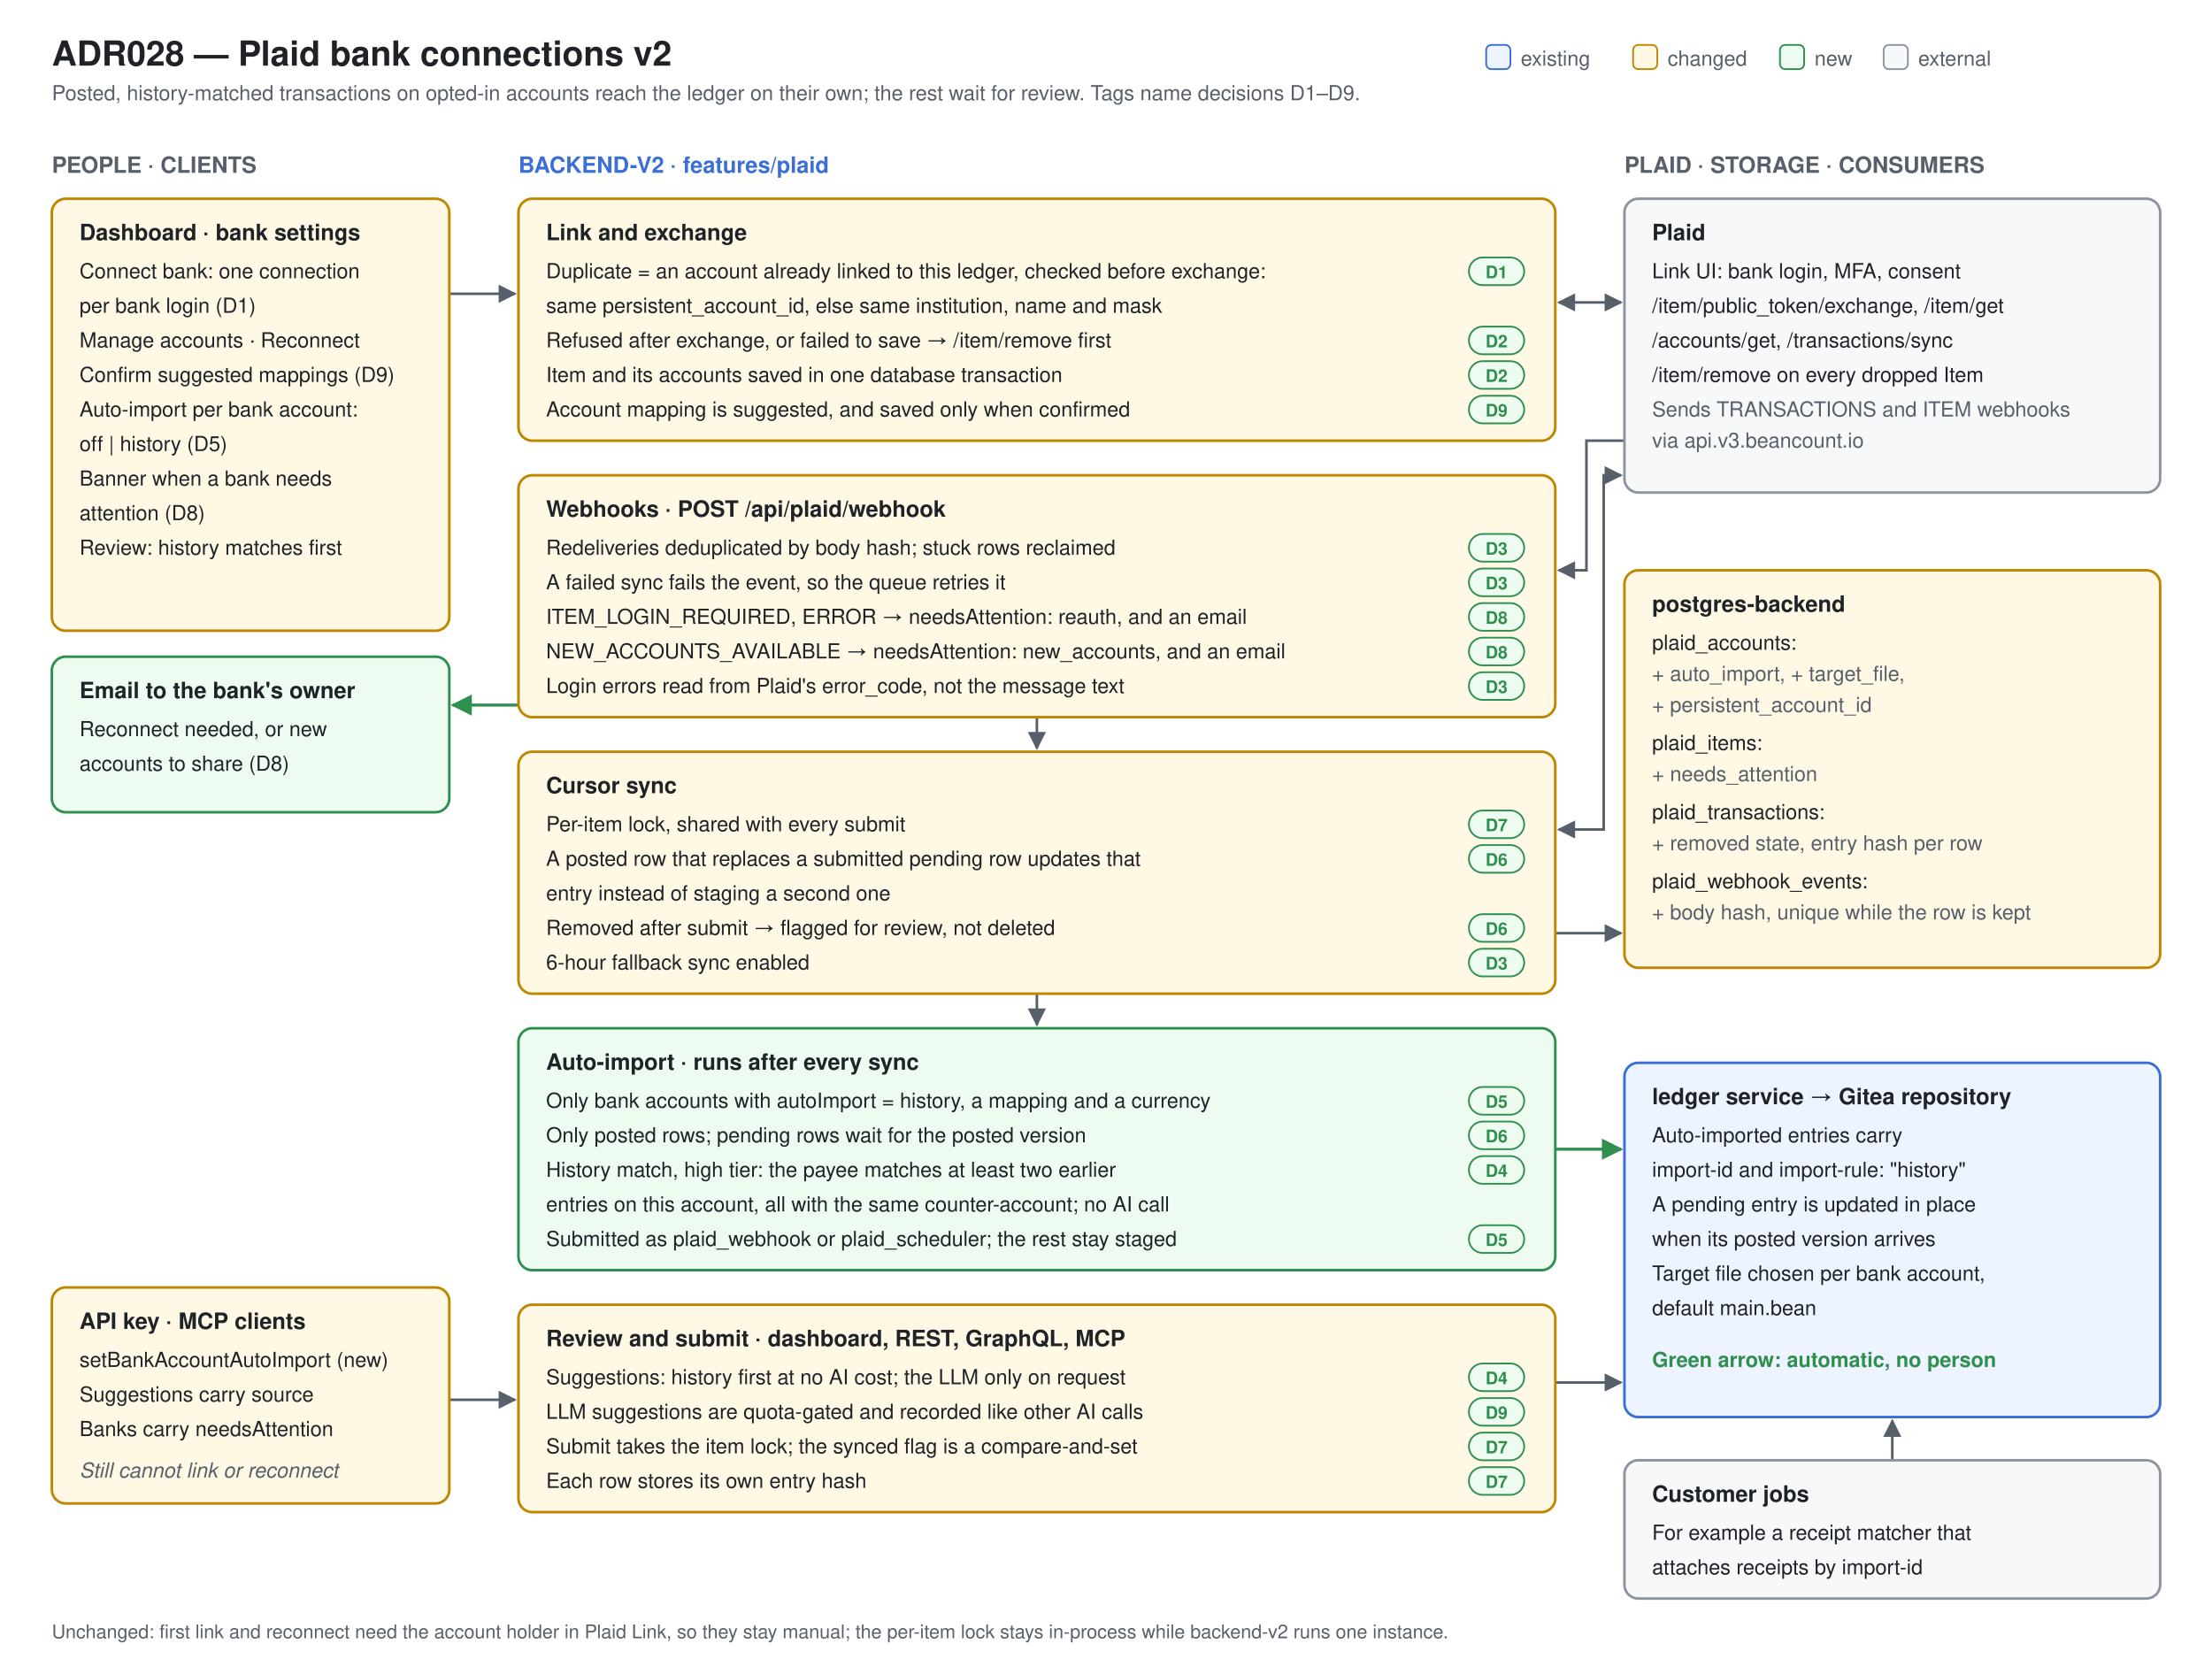
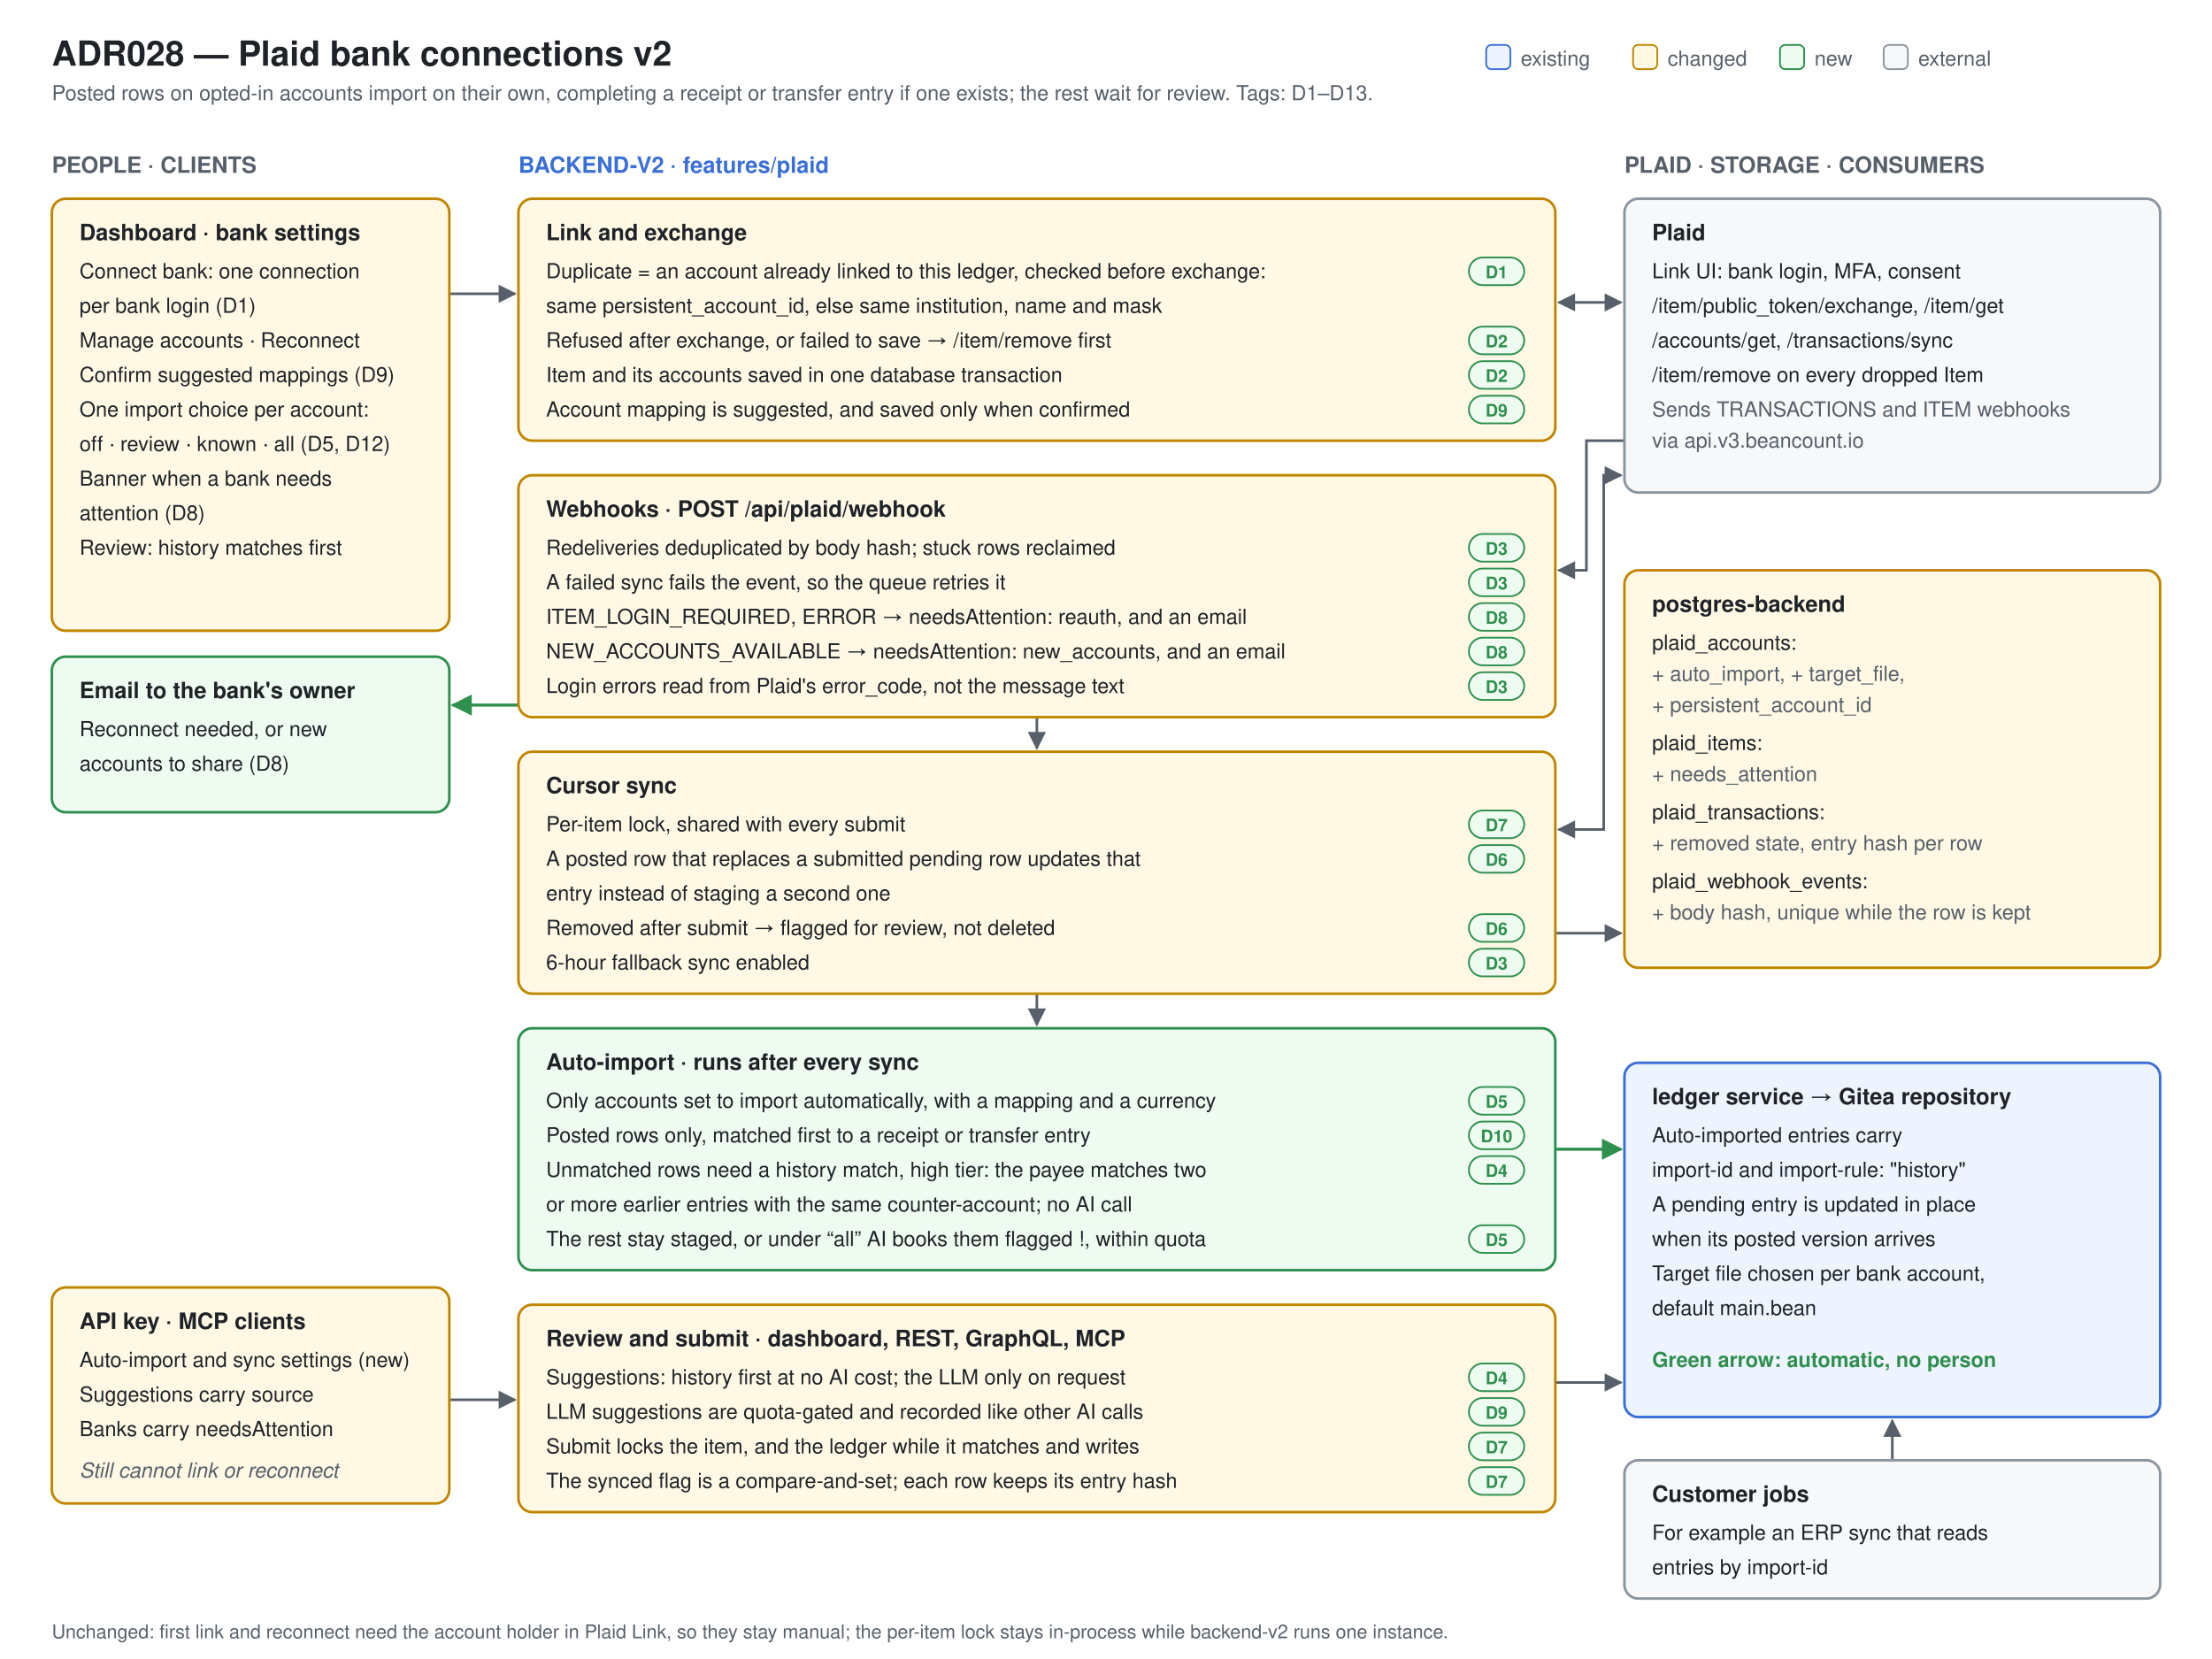
<svg xmlns="http://www.w3.org/2000/svg" viewBox="0 0 1280 960" width="1280" height="960" font-family="-apple-system, BlinkMacSystemFont, 'Segoe UI', Helvetica, Arial, sans-serif" font-size="12" fill="#1f2328">
  <defs>
    <marker id="arrow" viewBox="0 0 10 10" refX="9" refY="5" markerWidth="7" markerHeight="7" orient="auto-start-reverse">
      <path d="M0,0 L10,5 L0,10 z" fill="#57606a" />
    </marker>
    <marker id="arrow-green" viewBox="0 0 10 10" refX="9" refY="5" markerWidth="7" markerHeight="7" orient="auto-start-reverse">
      <path d="M0,0 L10,5 L0,10 z" fill="#2f8f4e" />
    </marker>
  </defs>
  <rect width="1280" height="960" fill="#ffffff" />
  <text x="30" y="38" font-size="20" font-weight="600">ADR028 — Plaid bank connections v2</text>
-   <text x="30" y="58" fill="#57606a">Posted, history-matched transactions on opted-in accounts reach the ledger on their own; the rest wait for review. Tags name decisions D1–D9.</text>
+   <text x="30" y="58" fill="#57606a">Posted rows on opted-in accounts import on their own, completing a receipt or transfer entry if one exists; the rest wait for review. Tags: D1–D13.</text>
  <rect x="860" y="26" width="14" height="14" rx="3" fill="#eef4ff" stroke="#3b6fd8" />
  <text x="880" y="38" fill="#57606a">existing</text>
  <rect x="945" y="26" width="14" height="14" rx="3" fill="#fff8e5" stroke="#bf8700" />
  <text x="965" y="38" fill="#57606a">changed</text>
  <rect x="1030" y="26" width="14" height="14" rx="3" fill="#eefbf1" stroke="#2f8f4e" />
  <text x="1050" y="38" fill="#57606a">new</text>
  <rect x="1090" y="26" width="14" height="14" rx="3" fill="#f6f8fa" stroke="#8c959f" />
  <text x="1110" y="38" fill="#57606a">external</text>
  <text x="30" y="100" font-size="13" font-weight="600" fill="#57606a">PEOPLE · CLIENTS</text>
  <text x="300" y="100" font-size="13" font-weight="600" fill="#3b6fd8">BACKEND-V2 · features/plaid</text>
  <text x="940" y="100" font-size="13" font-weight="600" fill="#57606a">PLAID · STORAGE · CONSUMERS</text>
  <g fill="none" stroke="#57606a" stroke-width="1.5">
    <path d="M260 170 H298" marker-end="url(#arrow)" />
    <path d="M902 175 H938" marker-start="url(#arrow)" marker-end="url(#arrow)" />
    <path d="M940 255 H918 V330 H902" marker-end="url(#arrow)" />
    <path d="M902 480 H928 V275 H938" marker-start="url(#arrow)" marker-end="url(#arrow)" />
    <path d="M600 415 V433" marker-end="url(#arrow)" />
    <path d="M600 575 V593" marker-end="url(#arrow)" />
    <path d="M900 540 H938" marker-end="url(#arrow)" />
    <path d="M900 800 H938" marker-end="url(#arrow)" />
    <path d="M260 810 H298" marker-end="url(#arrow)" />
    <path d="M1095 845 V822" marker-end="url(#arrow)" />
  </g>
  <g fill="none" stroke="#2f8f4e" stroke-width="1.75">
    <path d="M900 665 H938" marker-end="url(#arrow-green)" />
    <path d="M300 408 H262" marker-end="url(#arrow-green)" />
  </g>
  <rect x="30" y="115" width="230" height="250" rx="8" fill="#fff8e5" stroke="#bf8700" stroke-width="1.5" />
  <text x="46" y="139" font-size="13" font-weight="600">Dashboard · bank settings</text>
  <text x="46" y="161">Connect bank: one connection</text>
  <text x="46" y="181">per bank login (D1)</text>
  <text x="46" y="201">Manage accounts · Reconnect</text>
  <text x="46" y="221">Confirm suggested mappings (D9)</text>
-   <text x="46" y="241">Auto-import per bank account:</text>
-   <text x="46" y="261">off | history (D5)</text>
+   <text x="46" y="241">One import choice per account:</text>
+   <text x="46" y="261">off · review · known · all (D5, D12)</text>
  <text x="46" y="281">Banner when a bank needs</text>
  <text x="46" y="301">attention (D8)</text>
  <text x="46" y="321">Review: history matches first</text>
  <rect x="30" y="380" width="230" height="90" rx="8" fill="#eefbf1" stroke="#2f8f4e" stroke-width="1.5" />
  <text x="46" y="404" font-size="13" font-weight="600">Email to the bank's owner</text>
  <text x="46" y="426">Reconnect needed, or new</text>
  <text x="46" y="446">accounts to share (D8)</text>
  <rect x="30" y="745" width="230" height="125" rx="8" fill="#fff8e5" stroke="#bf8700" stroke-width="1.5" />
  <text x="46" y="769" font-size="13" font-weight="600">API key · MCP clients</text>
-   <text x="46" y="791">setBankAccountAutoImport (new)</text>
+   <text x="46" y="791">Auto-import and sync settings (new)</text>
  <text x="46" y="811">Suggestions carry source</text>
  <text x="46" y="831">Banks carry needsAttention</text>
  <text x="46" y="855" fill="#57606a" font-style="italic">Still cannot link or reconnect</text>
  <rect x="300" y="115" width="600" height="140" rx="8" fill="#fff8e5" stroke="#bf8700" stroke-width="1.5" />
  <text x="316" y="139" font-size="13" font-weight="600">Link and exchange</text>
  <text x="316" y="161">Duplicate = an account already linked to this ledger, checked before exchange:</text>
  <text x="316" y="181">same persistent_account_id, else same institution, name and mask</text>
  <text x="316" y="201">Refused after exchange, or failed to save → /item/remove first</text>
  <text x="316" y="221">Item and its accounts saved in one database transaction</text>
  <text x="316" y="241">Account mapping is suggested, and saved only when confirmed</text>
  <rect x="850" y="149" width="32" height="16" rx="8" fill="#eefbf1" stroke="#2f8f4e" />
  <text x="866" y="161" text-anchor="middle" font-size="10" font-weight="600" fill="#2f8f4e">D1</text>
  <rect x="850" y="189" width="32" height="16" rx="8" fill="#eefbf1" stroke="#2f8f4e" />
  <text x="866" y="201" text-anchor="middle" font-size="10" font-weight="600" fill="#2f8f4e">D2</text>
  <rect x="850" y="209" width="32" height="16" rx="8" fill="#eefbf1" stroke="#2f8f4e" />
  <text x="866" y="221" text-anchor="middle" font-size="10" font-weight="600" fill="#2f8f4e">D2</text>
  <rect x="850" y="229" width="32" height="16" rx="8" fill="#eefbf1" stroke="#2f8f4e" />
  <text x="866" y="241" text-anchor="middle" font-size="10" font-weight="600" fill="#2f8f4e">D9</text>
  <rect x="300" y="275" width="600" height="140" rx="8" fill="#fff8e5" stroke="#bf8700" stroke-width="1.5" />
  <text x="316" y="299" font-size="13" font-weight="600">Webhooks · POST /api/plaid/webhook</text>
  <text x="316" y="321">Redeliveries deduplicated by body hash; stuck rows reclaimed</text>
  <text x="316" y="341">A failed sync fails the event, so the queue retries it</text>
  <text x="316" y="361">ITEM_LOGIN_REQUIRED, ERROR → needsAttention: reauth, and an email</text>
  <text x="316" y="381">NEW_ACCOUNTS_AVAILABLE → needsAttention: new_accounts, and an email</text>
  <text x="316" y="401">Login errors read from Plaid's error_code, not the message text</text>
  <rect x="850" y="309" width="32" height="16" rx="8" fill="#eefbf1" stroke="#2f8f4e" />
  <text x="866" y="321" text-anchor="middle" font-size="10" font-weight="600" fill="#2f8f4e">D3</text>
  <rect x="850" y="329" width="32" height="16" rx="8" fill="#eefbf1" stroke="#2f8f4e" />
  <text x="866" y="341" text-anchor="middle" font-size="10" font-weight="600" fill="#2f8f4e">D3</text>
  <rect x="850" y="349" width="32" height="16" rx="8" fill="#eefbf1" stroke="#2f8f4e" />
  <text x="866" y="361" text-anchor="middle" font-size="10" font-weight="600" fill="#2f8f4e">D8</text>
  <rect x="850" y="369" width="32" height="16" rx="8" fill="#eefbf1" stroke="#2f8f4e" />
  <text x="866" y="381" text-anchor="middle" font-size="10" font-weight="600" fill="#2f8f4e">D8</text>
  <rect x="850" y="389" width="32" height="16" rx="8" fill="#eefbf1" stroke="#2f8f4e" />
  <text x="866" y="401" text-anchor="middle" font-size="10" font-weight="600" fill="#2f8f4e">D3</text>
  <rect x="300" y="435" width="600" height="140" rx="8" fill="#fff8e5" stroke="#bf8700" stroke-width="1.5" />
  <text x="316" y="459" font-size="13" font-weight="600">Cursor sync</text>
  <text x="316" y="481">Per-item lock, shared with every submit</text>
  <text x="316" y="501">A posted row that replaces a submitted pending row updates that</text>
  <text x="316" y="521">entry instead of staging a second one</text>
  <text x="316" y="541">Removed after submit → flagged for review, not deleted</text>
  <text x="316" y="561">6-hour fallback sync enabled</text>
  <rect x="850" y="469" width="32" height="16" rx="8" fill="#eefbf1" stroke="#2f8f4e" />
  <text x="866" y="481" text-anchor="middle" font-size="10" font-weight="600" fill="#2f8f4e">D7</text>
  <rect x="850" y="489" width="32" height="16" rx="8" fill="#eefbf1" stroke="#2f8f4e" />
  <text x="866" y="501" text-anchor="middle" font-size="10" font-weight="600" fill="#2f8f4e">D6</text>
  <rect x="850" y="529" width="32" height="16" rx="8" fill="#eefbf1" stroke="#2f8f4e" />
  <text x="866" y="541" text-anchor="middle" font-size="10" font-weight="600" fill="#2f8f4e">D6</text>
  <rect x="850" y="549" width="32" height="16" rx="8" fill="#eefbf1" stroke="#2f8f4e" />
  <text x="866" y="561" text-anchor="middle" font-size="10" font-weight="600" fill="#2f8f4e">D3</text>
  <rect x="300" y="595" width="600" height="140" rx="8" fill="#eefbf1" stroke="#2f8f4e" stroke-width="1.5" />
  <text x="316" y="619" font-size="13" font-weight="600">Auto-import · runs after every sync</text>
-   <text x="316" y="641">Only bank accounts with autoImport = history, a mapping and a currency</text>
-   <text x="316" y="661">Only posted rows; pending rows wait for the posted version</text>
-   <text x="316" y="681">History match, high tier: the payee matches at least two earlier</text>
-   <text x="316" y="701">entries on this account, all with the same counter-account; no AI call</text>
-   <text x="316" y="721">Submitted as plaid_webhook or plaid_scheduler; the rest stay staged</text>
+   <text x="316" y="641">Only accounts set to import automatically, with a mapping and a currency</text>
+   <text x="316" y="661">Posted rows only, matched first to a receipt or transfer entry</text>
+   <text x="316" y="681">Unmatched rows need a history match, high tier: the payee matches two</text>
+   <text x="316" y="701">or more earlier entries with the same counter-account; no AI call</text>
+   <text x="316" y="721">The rest stay staged, or under “all” AI books them flagged !, within quota</text>
  <rect x="850" y="629" width="32" height="16" rx="8" fill="#eefbf1" stroke="#2f8f4e" />
  <text x="866" y="641" text-anchor="middle" font-size="10" font-weight="600" fill="#2f8f4e">D5</text>
  <rect x="850" y="649" width="32" height="16" rx="8" fill="#eefbf1" stroke="#2f8f4e" />
-   <text x="866" y="661" text-anchor="middle" font-size="10" font-weight="600" fill="#2f8f4e">D6</text>
+   <text x="866" y="661" text-anchor="middle" font-size="10" font-weight="600" fill="#2f8f4e">D10</text>
  <rect x="850" y="669" width="32" height="16" rx="8" fill="#eefbf1" stroke="#2f8f4e" />
  <text x="866" y="681" text-anchor="middle" font-size="10" font-weight="600" fill="#2f8f4e">D4</text>
  <rect x="850" y="709" width="32" height="16" rx="8" fill="#eefbf1" stroke="#2f8f4e" />
  <text x="866" y="721" text-anchor="middle" font-size="10" font-weight="600" fill="#2f8f4e">D5</text>
  <rect x="300" y="755" width="600" height="120" rx="8" fill="#fff8e5" stroke="#bf8700" stroke-width="1.5" />
  <text x="316" y="779" font-size="13" font-weight="600">Review and submit · dashboard, REST, GraphQL, MCP</text>
  <text x="316" y="801">Suggestions: history first at no AI cost; the LLM only on request</text>
  <text x="316" y="821">LLM suggestions are quota-gated and recorded like other AI calls</text>
-   <text x="316" y="841">Submit takes the item lock; the synced flag is a compare-and-set</text>
-   <text x="316" y="861">Each row stores its own entry hash</text>
+   <text x="316" y="841">Submit locks the item, and the ledger while it matches and writes</text>
+   <text x="316" y="861">The synced flag is a compare-and-set; each row keeps its entry hash</text>
  <rect x="850" y="789" width="32" height="16" rx="8" fill="#eefbf1" stroke="#2f8f4e" />
  <text x="866" y="801" text-anchor="middle" font-size="10" font-weight="600" fill="#2f8f4e">D4</text>
  <rect x="850" y="809" width="32" height="16" rx="8" fill="#eefbf1" stroke="#2f8f4e" />
  <text x="866" y="821" text-anchor="middle" font-size="10" font-weight="600" fill="#2f8f4e">D9</text>
  <rect x="850" y="829" width="32" height="16" rx="8" fill="#eefbf1" stroke="#2f8f4e" />
  <text x="866" y="841" text-anchor="middle" font-size="10" font-weight="600" fill="#2f8f4e">D7</text>
  <rect x="850" y="849" width="32" height="16" rx="8" fill="#eefbf1" stroke="#2f8f4e" />
  <text x="866" y="861" text-anchor="middle" font-size="10" font-weight="600" fill="#2f8f4e">D7</text>
  <rect x="940" y="115" width="310" height="170" rx="8" fill="#f6f8fa" stroke="#8c959f" stroke-width="1.5" />
  <text x="956" y="139" font-size="13" font-weight="600">Plaid</text>
  <text x="956" y="161">Link UI: bank login, MFA, consent</text>
  <text x="956" y="181">/item/public_token/exchange, /item/get</text>
  <text x="956" y="201">/accounts/get, /transactions/sync</text>
  <text x="956" y="221">/item/remove on every dropped Item</text>
  <text x="956" y="241" fill="#57606a">Sends TRANSACTIONS and ITEM webhooks</text>
  <text x="956" y="259" fill="#57606a">via api.v3.beancount.io</text>
  <rect x="940" y="330" width="310" height="230" rx="8" fill="#fff8e5" stroke="#bf8700" stroke-width="1.5" />
  <text x="956" y="354" font-size="13" font-weight="600">postgres-backend</text>
  <text x="956" y="376">plaid_accounts:</text>
  <text x="956" y="394" fill="#57606a">+ auto_import, + target_file,</text>
  <text x="956" y="412" fill="#57606a">+ persistent_account_id</text>
  <text x="956" y="434">plaid_items:</text>
  <text x="956" y="452" fill="#57606a">+ needs_attention</text>
  <text x="956" y="474">plaid_transactions:</text>
  <text x="956" y="492" fill="#57606a">+ removed state, entry hash per row</text>
  <text x="956" y="514">plaid_webhook_events:</text>
  <text x="956" y="532" fill="#57606a">+ body hash, unique while the row is kept</text>
  <rect x="940" y="615" width="310" height="205" rx="8" fill="#eef4ff" stroke="#3b6fd8" stroke-width="1.5" />
  <text x="956" y="639" font-size="13" font-weight="600">ledger service → Gitea repository</text>
  <text x="956" y="661">Auto-imported entries carry</text>
  <text x="956" y="681">import-id and import-rule: "history"</text>
  <text x="956" y="701">A pending entry is updated in place</text>
  <text x="956" y="721">when its posted version arrives</text>
  <text x="956" y="741">Target file chosen per bank account,</text>
  <text x="956" y="761">default main.bean</text>
  <text x="956" y="791" fill="#2f8f4e" font-weight="600">Green arrow: automatic, no person</text>
  <rect x="940" y="845" width="310" height="80" rx="8" fill="#f6f8fa" stroke="#8c959f" stroke-width="1.5" />
  <text x="956" y="869" font-size="13" font-weight="600">Customer jobs</text>
-   <text x="956" y="891">For example a receipt matcher that</text>
-   <text x="956" y="911">attaches receipts by import-id</text>
+   <text x="956" y="891">For example an ERP sync that reads</text>
+   <text x="956" y="911">entries by import-id</text>
  <text x="30" y="948" font-size="11" fill="#57606a">Unchanged: first link and reconnect need the account holder in Plaid Link, so they stay manual; the per-item lock stays in-process while backend-v2 runs one instance.</text>
</svg>
